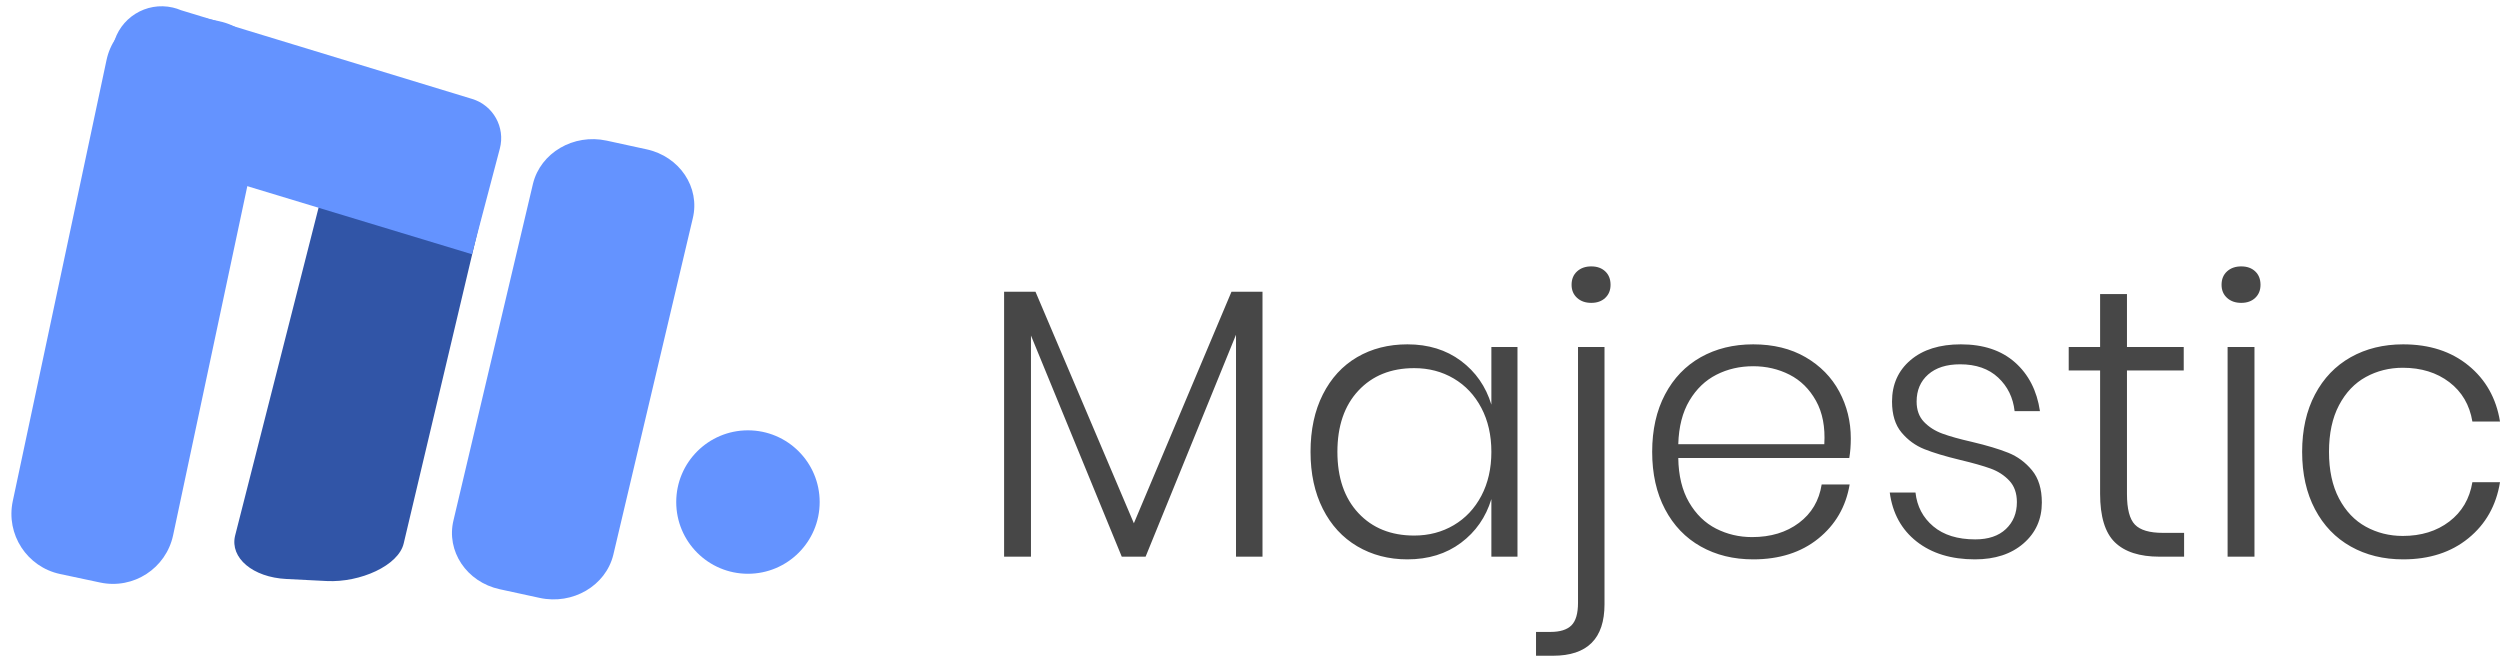
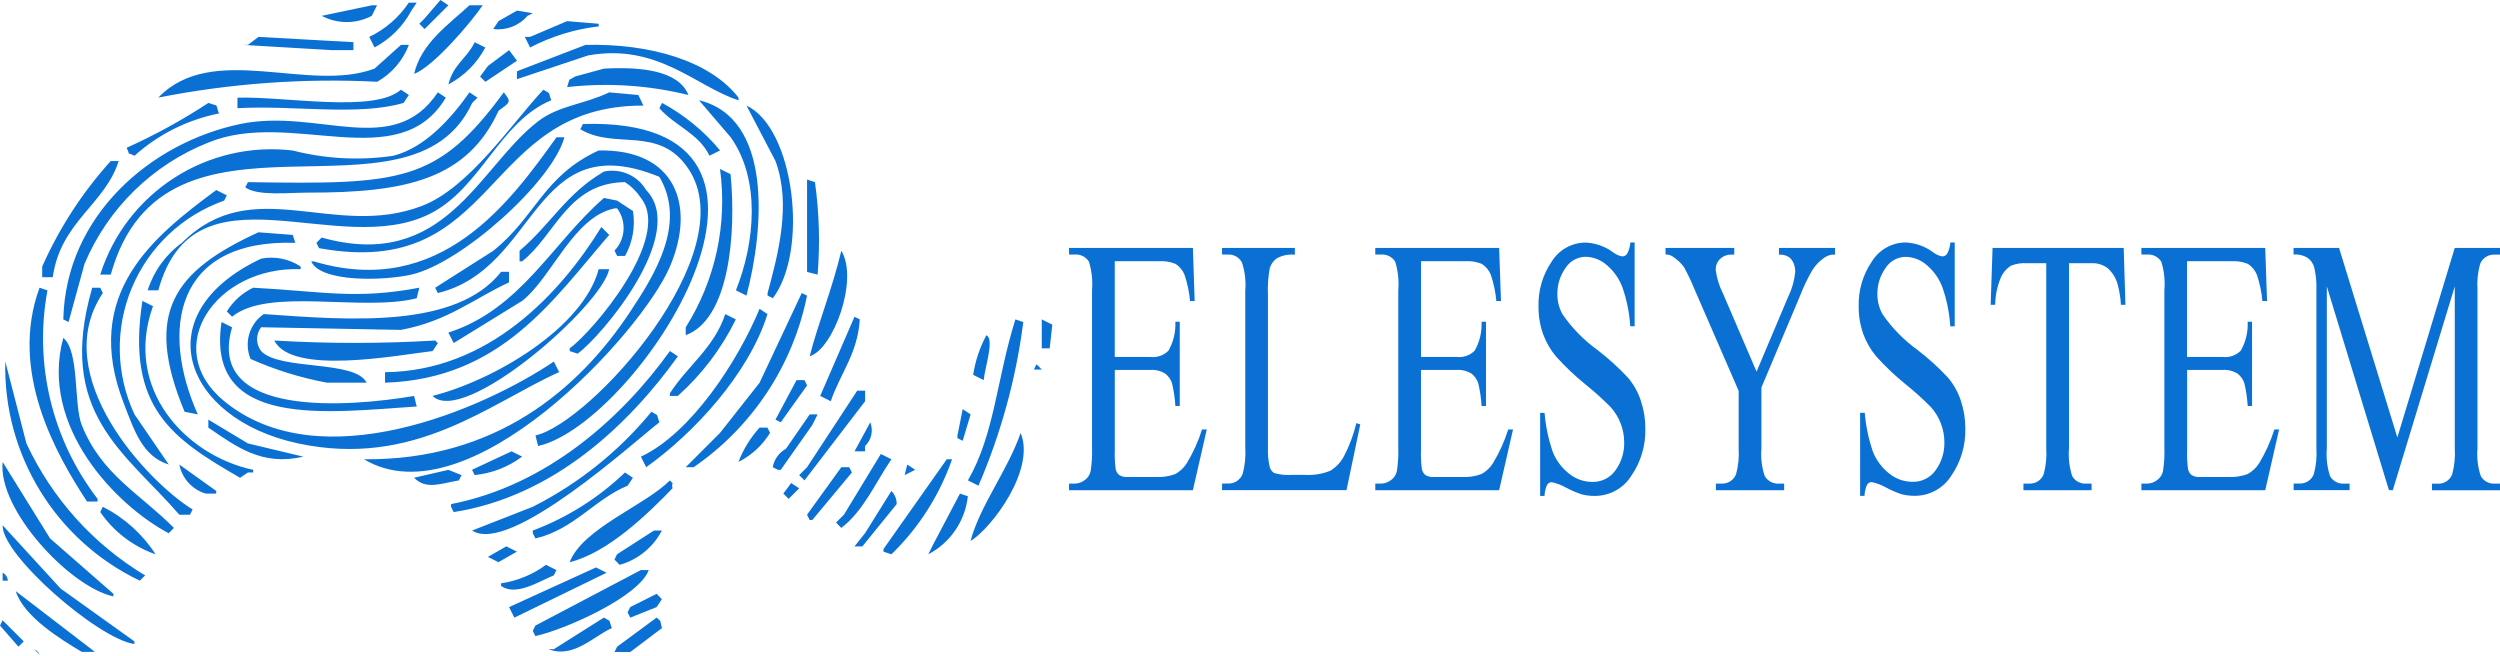
- <svg xmlns="http://www.w3.org/2000/svg" width="122px" height="32px" viewBox="0 0 122 32" version="1.1">
-   <g id="Page-1" stroke="none" stroke-width="1" fill="none" fill-rule="evenodd">
-     <g id="majestic">
-       <path d="M61.61,14.237 L61.61,27.166 L60.317,27.166 L60.317,16.335 L55.905,27.166 L54.742,27.166 L50.311,16.373 L50.311,27.166 L49,27.166 L49,14.237 L50.532,14.237 L55.333,25.536 L60.096,14.237 L61.61,14.237 Z M68.681,16.804 C69.702,16.804 70.573,17.072 71.293,17.609 C72.013,18.147 72.509,18.859 72.779,19.746 L72.779,16.935 L74.053,16.935 L74.053,27.166 L72.779,27.166 L72.779,24.355 C72.509,25.242 72.013,25.954 71.293,26.491 C70.573,27.028 69.702,27.297 68.681,27.297 C67.77,27.297 66.955,27.084 66.235,26.66 C65.515,26.235 64.955,25.626 64.555,24.833 C64.154,24.04 63.954,23.112 63.954,22.05 C63.954,20.976 64.154,20.042 64.555,19.249 C64.955,18.456 65.511,17.85 66.225,17.431 C66.939,17.013 67.758,16.804 68.681,16.804 Z M69.013,17.965 C67.881,17.965 66.973,18.331 66.29,19.062 C65.607,19.792 65.265,20.789 65.265,22.05 C65.265,23.312 65.607,24.308 66.29,25.039 C66.973,25.77 67.881,26.135 69.013,26.135 C69.727,26.135 70.37,25.966 70.942,25.629 C71.515,25.292 71.964,24.814 72.29,24.196 C72.616,23.577 72.779,22.862 72.779,22.05 C72.779,21.238 72.616,20.523 72.29,19.905 C71.964,19.286 71.515,18.809 70.942,18.471 C70.37,18.134 69.727,17.965 69.013,17.965 Z M77.654,14.78 C77.37,14.78 77.14,14.699 76.961,14.536 C76.783,14.374 76.693,14.162 76.693,13.899 C76.693,13.625 76.783,13.406 76.961,13.244 C77.14,13.081 77.37,13 77.654,13 C77.937,13 78.164,13.081 78.337,13.244 C78.509,13.406 78.595,13.625 78.595,13.899 C78.595,14.162 78.509,14.374 78.337,14.536 C78.164,14.699 77.937,14.78 77.654,14.78 Z M74.958,30.838 L75.66,30.838 C76.127,30.838 76.469,30.732 76.684,30.52 C76.9,30.307 77.007,29.939 77.007,29.414 L77.007,16.935 L78.3,16.935 L78.3,29.489 C78.3,31.163 77.463,32 75.789,32 L74.958,32 L74.958,30.838 Z M85.5,26.21 C86.411,26.21 87.174,25.979 87.789,25.517 C88.405,25.055 88.774,24.43 88.897,23.643 L90.263,23.643 C90.079,24.73 89.568,25.61 88.731,26.285 C87.894,26.96 86.835,27.297 85.555,27.297 C84.595,27.297 83.743,27.088 82.998,26.669 C82.254,26.251 81.672,25.645 81.254,24.852 C80.835,24.058 80.626,23.125 80.626,22.05 C80.626,20.976 80.835,20.042 81.254,19.249 C81.672,18.456 82.254,17.85 82.998,17.431 C83.743,17.013 84.595,16.804 85.555,16.804 C86.54,16.804 87.392,17.013 88.112,17.431 C88.832,17.85 89.38,18.409 89.756,19.108 C90.131,19.808 90.319,20.57 90.319,21.394 C90.319,21.744 90.294,22.063 90.245,22.35 L81.9,22.35 C81.912,23.212 82.088,23.933 82.426,24.514 C82.765,25.095 83.205,25.523 83.746,25.798 C84.288,26.073 84.872,26.21 85.5,26.21 Z M85.555,17.872 C84.903,17.872 84.306,18.009 83.765,18.284 C83.223,18.559 82.783,18.98 82.444,19.549 C82.106,20.117 81.924,20.826 81.9,21.676 L89.026,21.676 C89.076,20.839 88.94,20.133 88.62,19.558 C88.3,18.984 87.869,18.559 87.328,18.284 C86.786,18.009 86.195,17.872 85.555,17.872 Z M95.691,16.804 C96.787,16.804 97.667,17.097 98.331,17.684 C98.996,18.272 99.402,19.065 99.55,20.064 L98.313,20.064 C98.239,19.402 97.971,18.856 97.51,18.425 C97.048,17.994 96.43,17.778 95.654,17.778 C94.99,17.778 94.47,17.944 94.094,18.275 C93.719,18.606 93.531,19.046 93.531,19.596 C93.531,20.008 93.651,20.339 93.891,20.589 C94.131,20.839 94.43,21.029 94.787,21.16 C95.143,21.291 95.624,21.426 96.227,21.563 C96.965,21.738 97.559,21.916 98.008,22.097 C98.457,22.278 98.842,22.562 99.162,22.95 C99.482,23.337 99.642,23.862 99.642,24.524 C99.642,25.336 99.344,26.001 98.747,26.519 C98.15,27.038 97.359,27.297 96.374,27.297 C95.217,27.297 94.27,27.006 93.531,26.426 C92.793,25.845 92.356,25.048 92.22,24.036 L93.476,24.036 C93.55,24.711 93.839,25.261 94.343,25.685 C94.848,26.11 95.531,26.322 96.393,26.322 C97.033,26.322 97.531,26.154 97.888,25.817 C98.245,25.479 98.424,25.042 98.424,24.505 C98.424,24.068 98.301,23.718 98.054,23.456 C97.808,23.193 97.504,22.997 97.14,22.865 C96.777,22.734 96.282,22.594 95.654,22.444 C94.928,22.269 94.347,22.094 93.91,21.919 C93.473,21.744 93.1,21.473 92.793,21.104 C92.485,20.736 92.331,20.233 92.331,19.596 C92.331,18.759 92.633,18.084 93.236,17.572 C93.839,17.06 94.657,16.804 95.691,16.804 Z M106.584,26.004 L106.584,27.166 L105.384,27.166 C104.412,27.166 103.685,26.931 103.205,26.463 C102.725,25.995 102.485,25.204 102.485,24.093 L102.485,18.078 L100.953,18.078 L100.953,16.935 L102.485,16.935 L102.485,14.349 L103.796,14.349 L103.796,16.935 L106.566,16.935 L106.566,18.078 L103.796,18.078 L103.796,24.111 C103.796,24.836 103.925,25.333 104.184,25.601 C104.442,25.87 104.898,26.004 105.55,26.004 L106.584,26.004 Z M108.412,13.899 C108.412,13.625 108.501,13.406 108.679,13.244 C108.858,13.081 109.089,13 109.372,13 C109.655,13 109.883,13.081 110.055,13.244 C110.227,13.406 110.313,13.625 110.313,13.899 C110.313,14.162 110.227,14.374 110.055,14.536 C109.883,14.699 109.655,14.78 109.372,14.78 C109.089,14.78 108.858,14.699 108.679,14.536 C108.501,14.374 108.412,14.162 108.412,13.899 Z M110.018,16.935 L110.018,27.166 L108.707,27.166 L108.707,16.935 L110.018,16.935 Z M117.274,16.804 C118.554,16.804 119.615,17.147 120.458,17.834 C121.302,18.521 121.815,19.433 122,20.57 L120.652,20.57 C120.517,19.758 120.141,19.118 119.526,18.649 C118.911,18.181 118.154,17.947 117.255,17.947 C116.603,17.947 116.003,18.097 115.455,18.396 C114.907,18.696 114.47,19.155 114.144,19.774 C113.818,20.392 113.655,21.151 113.655,22.05 C113.655,22.95 113.818,23.709 114.144,24.327 C114.47,24.945 114.907,25.404 115.455,25.704 C116.003,26.004 116.603,26.154 117.255,26.154 C118.154,26.154 118.911,25.92 119.526,25.451 C120.141,24.983 120.517,24.343 120.652,23.531 L122,23.531 C121.815,24.667 121.302,25.579 120.458,26.266 C119.615,26.953 118.554,27.297 117.274,27.297 C116.314,27.297 115.461,27.088 114.717,26.669 C113.972,26.251 113.39,25.645 112.972,24.852 C112.553,24.058 112.344,23.125 112.344,22.05 C112.344,20.976 112.553,20.042 112.972,19.249 C113.39,18.456 113.972,17.85 114.717,17.431 C115.461,17.013 116.314,16.804 117.274,16.804 Z" id="Majestic" fill="#474747" />
-       <g id="Group-5">
-         <rect id="Rectangle" fill="#6493FF" transform="translate(6.823354, 14.52571) rotate(12) translate(-6.823354, -14.52571) " x="2.823" y="0.526" width="8" height="28" rx="3" />
-         <path d="M20.692,5.628 L22.649,5.898 C24.269,6.122 25.304,7.158 24.959,8.212 L18.854,26.646 C18.509,27.7 16.575,28.371 14.954,28.147 L12.998,27.876 C11.377,27.652 10.343,26.616 10.687,25.562 L17.134,7.13 C17.479,6.077 19.072,5.404 20.692,5.628 Z" id="Rectangle-Copy" fill="#3155A7" transform="translate(17.82335, 16.88733) rotate(-5) translate(-17.82335, -16.88733) " />
-         <path d="M29.41,6.836 L31.366,7.226 C32.987,7.548 34.021,9.041 33.677,10.559 L30.087,27.04 C29.742,28.558 28.149,29.527 26.529,29.204 L24.572,28.815 C22.952,28.492 21.917,27 22.262,25.482 L25.852,9.001 C26.196,7.483 27.789,6.514 29.41,6.836 Z" id="Rectangle-Copy-2" fill="#6493FF" transform="translate(27.96918, 18.02023) rotate(1) translate(-27.96918, -18.02023) " />
-         <path d="M8.833,0.498 L23.041,4.828 C24.07,5.142 24.666,6.212 24.392,7.252 L23.032,12.407 L4.471,6.783 L5.533,2.18 C5.834,0.879 7.132,0.068 8.433,0.368 C8.57,0.4 8.704,0.443 8.833,0.498 Z" id="Path-2" fill="#6493FF" />
-         <circle id="Oval" fill="#6493FF" cx="36.5" cy="24.5" r="3.5" />
-       </g>
-     </g>
-   </g>
+ <svg xmlns="http://www.w3.org/2000/svg" width="122" height="32" viewBox="0 0 122 32">
+   <defs>
+     <style>
+       .cls-1 {
+         fill: #0b70d4;
+         fill-rule: evenodd;
+       }
+     </style>
+   </defs>
+   <path id="大象_1" data-name="大象 1" class="cls-1" d="M21.494,0L21.88,0.258,20.721,1.417,20.464,1.16,20.721,0.9Zm-1.544.129h0.386l-0.258.386a4.354,4.354,0,0,1-1.8,1.8L18.019,1.8A4.793,4.793,0,0,0,19.949.129Zm-1.8.129H18.4l-0.257.515a2.607,2.607,0,0,1-2.445,0Zm4.762,0h0.643c-0.564.832-2.4,2.993-3.346,3.349C20.551,2.1,21.933,1.166,22.909.258Zm2.317,0.258L26,0.644l-0.257.129a1.887,1.887,0,0,1-1.673.644l0.257-.386Zm2.445,0.515L29.216,1.16V1.288a9.581,9.581,0,0,0-3.346,1.03L25.612,1.8H25.87ZM12.613,1.8l4.633,0.258V2.448h-1.03L11.841,2.19H12.1ZM23.167,2.061l0.515,0.258a4.308,4.308,0,0,1-1.8,1.8C22.119,3.144,22.771,2.864,23.167,2.061Zm-3.6.129h0.386a3.5,3.5,0,0,1-1.544,1.8,43.685,43.685,0,0,0-10.683.773c2.648-2.754,7.34-.2,10.554-1.417Zm9.009,0c3.188-.076,6.092.8,7.465,2.576V4.895C33.97,4.23,32.1,2.094,28.7,2.705L25.226,3.864V3.478Zm-3.732.258,0.386,0.515-1.544,1.03-0.257-.258L23.81,3.22Zm4.633,0.9c1.771-.093,3.631.075,4.119,1.288a16.856,16.856,0,0,0-5.921-.386c0.17-.493,0-0.268.386-0.515Zm-9.91,1.03,0.386,0.258-0.257.386c-2.225.655-5.411,0.1-8.108,0.258V4.766C13.966,4.7,18.251,5.524,19.563,4.38Zm6.95,0c0.389,0.249.208,0.026,0.386,0.515-2.523,1.035-3.427,4.284-5.92,5.539-4.5,2.266-11.5-2.68-13.257,3.735H7.207a4.546,4.546,0,0,1,1.673-2.319c3.474-3.463,7.4-.148,11.712-1.8C22.883,9.167,24.914,6.1,26.513,4.38Zm-5.148.129,0.386,0.258c-2.292,3.856-7.562.531-11.583,2.19a10.921,10.921,0,0,0-6.049,5.925L3.346,15.715l-0.257-.129C3.2,10.5,7.387,6.961,11.712,6.054,15.526,5.254,19.185,7.775,21.365,4.509Zm1.545,0L23.3,4.766l-0.257.258C20.027,11.548,8.023,4.012,5.405,13.4H4.891a8.77,8.77,0,0,1,9.4-6.054,12.457,12.457,0,0,0,4.891.258C20.769,7.212,22.073,5.7,22.909,4.509Zm1.673,0c0.376,0.489.319,0.466-.257,0.9C22.79,8.757,19.8,9.405,15.058,9.4c-1,0-2.5.176-3.089-.258L12.1,8.888C19.568,9.006,21.342,8.924,24.583,4.509Zm5.148,0,1.416,0.129L31.4,5.153c-7.947-.031-7,8.578-15.831,6.956l-0.129-.258,0.257-.258c6.044,1.685,7.65-3.426,10.554-5.667C27.265,5.146,28.453,5.11,29.731,4.509Zm4.376,0.386c3.592,0.862,3.185,6.232,2.317,9.532l-0.515-.258c0.945-2.356,1.2-5.433-.258-7.471Zm-23.939.129c0.541,0.2.315-.024,0.515,0.515A8.694,8.694,0,0,0,6.564,7.6C6.1,7.37,6.411,7.668,6.178,7.213A28.881,28.881,0,0,0,10.168,5.024Zm22.137,0a9.655,9.655,0,0,1,2.831,2.319L34.622,7.6c-0.528-1.1-1.691-1.455-2.445-2.319Zm4.119,0.129c2.341,1.1,3.048,7.087,1.287,9.4l-0.257-.129V14.3c0.5-1.851,1.173-4.315.386-6.44Zm-7.98.9c12.524-.385,2.672,14.628-2.188,15.714l-0.129-.515c2.674-.6,10.209-8.905,7.465-13.01-1.435-2.147-3.565-.908-5.277-1.932ZM27.157,6.7h0.386c-0.591,2.176-5.033,6.146-7.465,6.7-1.363.309-4.431,0.387-4.891-.644h0.129C21.517,14.612,24.938,9.784,27.157,6.7Zm2.059,0.644c3.683-.081,4.776,2.612,3.475,5.668-1.381,3.245-9.843,12.446-14.93,9.4,6.377,0.063,10.46-3.364,13-7.213,1.118-1.694,2.783-4.257,1.416-6.569C25.967,6.084,26.3,13.112,21.365,14.3l-0.129-.258,2.831-1.8C26.147,10.584,26.5,8.591,29.216,7.342Zm-23.81.515H5.792c-0.677,2.132-2.83,2.95-3.218,5.667H2.059V13.01A19.411,19.411,0,0,1,5.405,7.858ZM35.136,8.244L35.651,8.5c0.284,2.885-.056,7.079-2.188,7.857V15.972A11.545,11.545,0,0,0,35.136,8.244Zm-5.663.129a1.923,1.923,0,0,1,2.059.9c2.061,2.126-2.172,7.14-3.346,7.986L27.8,17.132V17c1.111-.8,5.025-5.4,3.475-7.342A2.637,2.637,0,0,0,30.5,8.888c-2.795.035-3.4,2.591-5.019,3.864H25.355V12.237C26.877,10.947,27.638,9.438,29.473,8.373Zm9.91,0.386L39.77,8.888A20.567,20.567,0,0,1,39.9,13.4l-0.515-.129V8.759Zm-28.83.515,0.515,0.258L10.94,9.79A7.631,7.631,0,0,0,6.564,20.223L8.237,22.67c-1.3-.4-1.7-1.712-2.188-2.963C3.953,14.319,7.513,11.527,10.554,9.274Zm18.92,0.386L30.117,9.79,30.889,10.3a3.391,3.391,0,0,1-.386,2.19H30.117l-0.129-.258a1.6,1.6,0,0,0,.129-2.061H29.988c-2,.408-3.052,3.358-4.5,4.508l-3.346,2.061L21.88,16.23C25.411,15.1,26.965,11.833,29.473,9.661Zm-0.129,1.417,0.386,0.386c-2.747,3.171-5.276,7.027-10.94,7.213V18.162C23.841,18.117,27.351,14.324,29.345,11.078Zm-16.732.258,1.673,0.129,0.129,0.386c-5.908-.193-6.592,4.278-4.762,8.372l-0.644-.129C6.984,15.24,8.507,13.219,12.613,11.335Zm28.444,0.9c0.859,1.4-.384,4.8-1.544,5.152C39.912,15.81,40.61,14.115,41.057,12.237Zm-28.315.386a2.6,2.6,0,0,1,1.931.386v0.129c-4.139-.149-6.88,3.852-3.732,6.44,4.681,3.848,12.622.4,16.088-1.932l0.257,0.515c-3.395,1.527-7.053,4.7-12.742,3.478C8.931,20.438,7.063,15.3,12.742,12.623Zm16.474,0.515h0.515c-0.369,1.811-7.112,7.694-8.623,6.183C24.078,18.576,28.448,16.018,29.216,13.139Zm-4.762.129H24.84v0.515c-1.7.785-3,1.9-5.277,2.319l-6.821-.129a0.954,0.954,0,0,0,0,1.159c0.882,0.964,4.594.427,5.148,1.546H15.959a16.525,16.525,0,0,1-3.732-1.159,1.815,1.815,0,0,1,.644-2.19C17.109,15.631,22.268,16.036,24.454,13.267ZM1.93,14.04l0.386,0.129A12.854,12.854,0,0,0,4.762,24.345v0.129H4.247C2.724,22.153.432,18.116,1.93,14.04Zm2.574,0H4.891L5.019,14.3C2.3,18.348,7.271,23.57,9.4,24.86l-0.129.258H8.752C6.084,22.044,2.729,20.151,4.5,14.04Zm7.851,0c3.449,0.184,5.008.586,8.108,0l-0.129.515c-2.683.675-7.219-.558-9.009,0.9L11.069,15.2A3.057,3.057,0,0,1,12.356,14.04ZM39.126,14.3l0.257,0.129A13.362,13.362,0,0,1,33.849,22.8H33.463l1.673-1.674,1.931-2.447ZM6.95,14.684l0.515,0.258c-1.449,4.042,1.6,7.287,4.891,7.986v0.129H12.1l-0.386.258C8.43,21.416,6.139,19.91,6.95,14.684Zm30.117,0.386,0.386,0.258c-0.916,2.931-3.619,5.84-5.92,7.471l-0.257-.515C33.727,21.141,36.006,17.623,37.067,15.071Zm-1.673.258,0.515,0.258a12.216,12.216,0,0,1-2.832,3.735H32.691V19.193C33.549,17.855,34.837,16.992,35.394,15.328ZM41.7,15.457l0.257,0.129c-0.1,1.664-.951,2.635-1.416,3.993l-0.515-.258Zm7.851,0.129,0.386,0.129A29.685,29.685,0,0,1,47.749,23.7l-0.515-.258C48.534,21.2,48.643,18.472,49.551,15.586Zm1.287,0,0.515,0.258L51.224,17H50.838V15.586Zm-40.027.129,0.515,0.258c-1.308,4.453,5.75,3.884,8.881,3.349l0.129,0.515C16,20.12,10.018,20.963,10.811,15.715Zm37.324,0.644c0.407,0.194-.074,1.556-0.129,2.19l-0.515-.258A5.963,5.963,0,0,1,48.136,16.359Zm-45.047.129c0.8,0.65.5,3.241,0.9,4.251,0.967,2.427,2.842,3.348,4.5,5.024l-0.257.258C5.721,24.7,1.9,20.837,3.089,16.488Zm10.3,0.129a65.974,65.974,0,0,0,7.851,0l0.129,0.129-0.257.386C19.359,17.335,14.244,18.327,13.385,16.616Zm19.306,0.515,0.386,0.258c-2.4,3.343-6.07,6.838-10.94,7.6l-0.129-.258V24.6C26.652,23.7,30.331,20.421,32.691,17.132Zm-32.434.515,1.03,3.993a14.775,14.775,0,0,0,5.792,6.44l-0.257.258A11.55,11.55,0,0,1,.257,17.647Zm50.324,0.129,0.257,0.258H50.452Zm-11.712.773h0.386l0.129,0.258-1.287,1.8-0.257-.129Zm2.96,0.515h0.386v0.515l-2.96,3.864L39,23.186l0.386-.387Zm5.148,0.9,0.386,0.258-0.386,1.288-0.257-.129V21.254Zm-15.187.129c0.389,0.249.208,0.026,0.386,0.515-1.216.931-7.31,6.5-9.138,5.281L26,24.731A18,18,0,0,0,31.79,20.094Zm7.722,0.129H39.9l-0.257.515L38.1,22.928H37.968L37.71,22.8a1.279,1.279,0,0,1,.644-0.9Zm-29.345.258L12.1,21.64l2.7,0.644c-2.018.482-3.308-.514-4.633-1.417V20.481Zm32.3,0.129a1.06,1.06,0,0,1-.257,1.159v0.258H41.7Zm-5.406.258h0.386l0.129,0.258a3.812,3.812,0,0,1-1.544,1.417A5.426,5.426,0,0,1,37.067,20.867Zm12.742,0.258c0.744,1.779-1.4,4.634-2.445,5.281C47.828,24.656,49.157,22.991,49.809,21.125Zm-24.84.9,0.515,0.258a4.631,4.631,0,0,1-2.317.9l-0.129-.258Zm18.019,0.129L43.5,22.413c-0.771,1.13-1.364,2.529-2.445,3.349L40.8,25.5l0.386-.386Zm3.218,0.258h0.257A11.886,11.886,0,0,1,43.5,27.05l-0.386-.129V26.792Zm-46.076.129,2.317,3.735,3.089,2.7v0.129C3.4,28.64-.117,24.862.129,22.542ZM8.752,22.67l1.8,1.288v0.129H10.039A1.844,1.844,0,0,1,8.752,22.67Zm35.523,0,0.386,0.258-0.515.258Zm-3.218.129h0.386l0.129,0.258-1.931,2.319H39.512l-0.129-.258Zm-19.177.129,0.643,0.258-0.129.258c-0.88.147-1.59,0.473-2.188-.129ZM30.5,23.057l0.386,0.258-0.257.386c-1.634.676-2.61,2.131-4.5,2.576L26,26.019V25.891A13.218,13.218,0,0,0,30.5,23.057Zm2.188,0.386c0.273,0.3.057-.015,0.129,0.386-1.2,1.25-3.159,3.148-5.02,3.607C28.439,25.778,31.464,24.681,32.691,23.443Zm5.921,0.129L39,23.83l-0.515.515-0.258-.258ZM43.5,23.958a0.879,0.879,0,0,1,.257.644l-1.673,2.061H41.7l0.515-.644Zm3.346,0.129,0.386,0.129A3.643,3.643,0,0,1,45.3,27.05l0.257-.515Zm-41.829.644A6.63,6.63,0,0,1,7.593,27.05a5.443,5.443,0,0,1-2.7-2.061Zm-4.891.9L2.96,28.724l3.6,2.576v0.129C4.795,31.185.069,27.076,0.129,25.633Zm31.79,0.258H32.3a3.342,3.342,0,0,1-2.059,1.675l-0.257-.258,0.129-.258Zm-7.207.773,0.515,0.258-0.9.515-0.515-.258Zm1.931,0.9,0.515,0.258-0.129.258c-0.733.3-1.85,1.033-2.574,0.515V28.467A4.908,4.908,0,0,0,26.642,27.565Zm2.445,0.129L29.6,27.951l-4.5,2.19-0.257-.515Zm2.188,0.129h0.386c-0.468,1.3-4.1,2.911-5.534,3.22L26,30.785l0.129-.258Zm-31.147.129a0.462,0.462,0,0,1,.257.386H0.129V27.951Zm0.644,0.9,3.861,2.962H3.99C2.956,31.194,1.155,30.087.772,28.853Zm31.275,0.129L32.3,29.24l-0.257.386-1.287.515-0.129-.258,0.129-.258Zm-2.574,1.159c0.39,0.249.208,0.026,0.386,0.515-0.876.381-1.872,1.5-3.089,1.03h0.257Zm2.574,0c0.266,0.253.133,0.048,0.257,0.515L30.76,31.816H29.988l0.129-.258ZM0.129,30.27l1.03,1.03L0.9,31.558,0,30.528Zm1.544,1.417a0.49,0.49,0,0,1,.257.258Z" />
+   <path id="eleSystem" class="cls-1" d="M56.553,12.748a1.8,1.8,0,0,1,.816.131,1.13,1.13,0,0,1,.437.532,5.641,5.641,0,0,1,.269,1.281H58.3L58.213,12.1H52.169v0.322h0.278a0.744,0.744,0,0,1,.694.349,3.678,3.678,0,0,1,.15,1.386V21.84a6.119,6.119,0,0,1-.066,1.142,0.707,0.707,0,0,1-.252.418,0.826,0.826,0,0,1-.526.2H52.169v0.322h6.044l0.677-2.963H58.658a7.5,7.5,0,0,1-.734,1.63,1.511,1.511,0,0,1-.578.549,2.454,2.454,0,0,1-.966.139h-1.33a0.7,0.7,0,0,1-.44-0.1,0.531,0.531,0,0,1-.162-0.27,5.4,5.4,0,0,1-.046-0.954v-3.9h1.724a1.234,1.234,0,0,1,.729.174,0.964,0.964,0,0,1,.341.479,6.486,6.486,0,0,1,.162,1.107h0.214V15.7H57.357a2.6,2.6,0,0,1-.335,1.412,1.064,1.064,0,0,1-.9.305H54.4V12.748h2.151Zm9.034,9.514a1.852,1.852,0,0,1-.665.71,2.84,2.84,0,0,1-1.267.2H63.083a2.532,2.532,0,0,1-.9-0.087,0.516,0.516,0,0,1-.214-0.27,3.547,3.547,0,0,1-.093-0.994V14.4a5.638,5.638,0,0,1,.093-1.334,0.92,0.92,0,0,1,.344-0.462,1.514,1.514,0,0,1,.876-0.174V12.1H59.636v0.322h0.3a0.731,0.731,0,0,1,.671.383,3.513,3.513,0,0,1,.162,1.386v7.627a4.115,4.115,0,0,1-.121,1.29,0.731,0.731,0,0,1-.711.488h-0.3v0.322h6.073l0.671-3.208-0.191-.061A7,7,0,0,1,65.587,22.262ZM71.5,12.748a1.8,1.8,0,0,1,.816.131,1.13,1.13,0,0,1,.437.532,5.637,5.637,0,0,1,.269,1.281h0.226L73.158,12.1H67.114v0.322h0.278a0.744,0.744,0,0,1,.694.349,3.678,3.678,0,0,1,.15,1.386V21.84a6.116,6.116,0,0,1-.067,1.142,0.706,0.706,0,0,1-.252.418,0.826,0.826,0,0,1-.526.2H67.114v0.322h6.044l0.677-2.963H73.6a7.489,7.489,0,0,1-.735,1.63,1.51,1.51,0,0,1-.578.549,2.454,2.454,0,0,1-.966.139h-1.33a0.7,0.7,0,0,1-.439-0.1,0.531,0.531,0,0,1-.162-0.27,5.4,5.4,0,0,1-.046-0.954v-3.9H71.07a1.234,1.234,0,0,1,.729.174,0.964,0.964,0,0,1,.341.479,6.49,6.49,0,0,1,.162,1.107h0.214V15.7H72.3a2.6,2.6,0,0,1-.335,1.412,1.064,1.064,0,0,1-.9.305H69.346V12.748H71.5Zm8.062-.915a1.391,1.391,0,0,1-.153.545,0.289,0.289,0,0,1-.246.135A1.057,1.057,0,0,1,78.7,12.3a2.429,2.429,0,0,0-1.325-.462,1.947,1.947,0,0,0-1.648.92,3.708,3.708,0,0,0-.648,2.192,3.934,3.934,0,0,0,.22,1.342,3.636,3.636,0,0,0,.645,1.116,12.647,12.647,0,0,0,1.431,1.355,14.6,14.6,0,0,1,1.232,1.111,2.57,2.57,0,0,1,.495.828,2.6,2.6,0,0,1,.159.88,2.246,2.246,0,0,1-.419,1.36,1.339,1.339,0,0,1-1.142.575,1.8,1.8,0,0,1-1.148-.418,2.53,2.53,0,0,1-.778-1.05,7.894,7.894,0,0,1-.4-1.9H75.159v4.053h0.214a1.4,1.4,0,0,1,.124-0.54,0.259,0.259,0,0,1,.228-0.131,2.459,2.459,0,0,1,.714.274,4.958,4.958,0,0,0,.743.318,2.534,2.534,0,0,0,.642.078,2.1,2.1,0,0,0,1.778-.972,3.889,3.889,0,0,0,.691-2.314,4.211,4.211,0,0,0-.217-1.351,3.381,3.381,0,0,0-.619-1.12,12.212,12.212,0,0,0-1.5-1.364,7.139,7.139,0,0,1-1.706-1.743A1.983,1.983,0,0,1,76,14.344a2.12,2.12,0,0,1,.393-1.26,1.179,1.179,0,0,1,.995-0.553,1.605,1.605,0,0,1,1.029.41,2.619,2.619,0,0,1,.766,1.107,7.092,7.092,0,0,1,.373,1.874h0.214V11.833H79.56Zm7.253,0.593a0.823,0.823,0,0,1,.468.109,0.7,0.7,0,0,1,.24.3,1.078,1.078,0,0,1,.084.436,3.558,3.558,0,0,1-.347,1.22L85.72,18.135l-1.637-3.809a3.57,3.57,0,0,1-.353-1.133,0.709,0.709,0,0,1,.228-0.575,0.762,0.762,0,0,1,.5-0.192h0.174V12.1H81.278v0.322a0.551,0.551,0,0,1,.335.087,2.148,2.148,0,0,1,.564.523,11.442,11.442,0,0,1,.518,1.09l2.151,4.951v2.8a3.858,3.858,0,0,1-.127,1.273,0.721,0.721,0,0,1-.706.453H83.736v0.322h3.331V23.6H86.813a0.75,0.75,0,0,1-.694-0.366,3.368,3.368,0,0,1-.162-1.36V18.911l1.891-4.489a8.545,8.545,0,0,1,.584-1.22,1.96,1.96,0,0,1,.526-0.575,0.909,0.909,0,0,1,.44-0.2h0.15V12.1H86.813v0.322Zm8.363-.593a1.389,1.389,0,0,1-.153.545,0.289,0.289,0,0,1-.246.135A1.057,1.057,0,0,1,94.32,12.3,2.429,2.429,0,0,0,93,11.833a1.947,1.947,0,0,0-1.648.92,3.708,3.708,0,0,0-.648,2.192,3.934,3.934,0,0,0,.22,1.342,3.634,3.634,0,0,0,.645,1.116A12.659,12.659,0,0,0,93,18.758a14.621,14.621,0,0,1,1.232,1.111,2.572,2.572,0,0,1,.495.828,2.6,2.6,0,0,1,.159.88,2.246,2.246,0,0,1-.419,1.36,1.339,1.339,0,0,1-1.142.575,1.8,1.8,0,0,1-1.148-.418,2.531,2.531,0,0,1-.778-1.05,7.894,7.894,0,0,1-.4-1.9H90.774v4.053h0.214a1.4,1.4,0,0,1,.124-0.54,0.259,0.259,0,0,1,.228-0.131,2.459,2.459,0,0,1,.714.274,4.958,4.958,0,0,0,.743.318,2.534,2.534,0,0,0,.642.078,2.1,2.1,0,0,0,1.778-.972,3.889,3.889,0,0,0,.691-2.314,4.214,4.214,0,0,0-.217-1.351,3.383,3.383,0,0,0-.619-1.12,12.22,12.22,0,0,0-1.5-1.364,7.139,7.139,0,0,1-1.706-1.743,1.983,1.983,0,0,1-.249-0.985,2.12,2.12,0,0,1,.393-1.26,1.179,1.179,0,0,1,.995-0.553,1.605,1.605,0,0,1,1.029.41,2.619,2.619,0,0,1,.766,1.107,7.1,7.1,0,0,1,.373,1.874H95.39V11.833H95.176Zm2.059,0.27-0.093,2.772h0.22a3.567,3.567,0,0,1,.254-1.273,1.308,1.308,0,0,1,.515-0.636,1.8,1.8,0,0,1,.781-0.122h0.943v9.03a3.858,3.858,0,0,1-.127,1.273,0.721,0.721,0,0,1-.706.453H98.744v0.322h3.326V23.6H101.8a0.735,0.735,0,0,1-.677-0.366,3.488,3.488,0,0,1-.156-1.36v-9.03h1.1a1.214,1.214,0,0,1,.784.24,1.637,1.637,0,0,1,.477.745,4.76,4.76,0,0,1,.173,1.046h0.22L103.637,12.1h-6.4Zm11.648,0.645a1.8,1.8,0,0,1,.815.131,1.127,1.127,0,0,1,.437.532,5.658,5.658,0,0,1,.269,1.281h0.226L110.543,12.1H104.5v0.322h0.277a0.743,0.743,0,0,1,.694.349,3.656,3.656,0,0,1,.151,1.386V21.84a6.041,6.041,0,0,1-.067,1.142,0.706,0.706,0,0,1-.251.418,0.828,0.828,0,0,1-.527.2H104.5v0.322h6.044l0.676-2.963h-0.231a7.512,7.512,0,0,1-.734,1.63,1.507,1.507,0,0,1-.579.549,2.451,2.451,0,0,1-.966.139h-1.33a0.694,0.694,0,0,1-.439-0.1,0.52,0.52,0,0,1-.162-0.27,5.358,5.358,0,0,1-.047-0.954v-3.9h1.724a1.236,1.236,0,0,1,.729.174,0.967,0.967,0,0,1,.341.479,6.475,6.475,0,0,1,.162,1.107H109.9V15.7h-0.214a2.592,2.592,0,0,1-.336,1.412,1.063,1.063,0,0,1-.9.305h-1.724V12.748h2.152Zm7.883,11.174,3.025-9.945v7.9a3.883,3.883,0,0,1-.127,1.273,0.715,0.715,0,0,1-.706.453H118.68v0.322h3.332V23.6H121.74a0.727,0.727,0,0,1-.677-0.366,3.368,3.368,0,0,1-.162-1.36V14.152a3.845,3.845,0,0,1,.128-1.273,0.724,0.724,0,0,1,.711-0.453h0.272V12.1h-2.221l-2.8,9.248L114.146,12.1h-2.221v0.322a1.136,1.136,0,0,1,.7.17,0.866,0.866,0,0,1,.3.423,3.963,3.963,0,0,1,.115,1.133v7.723a3.854,3.854,0,0,1-.127,1.273,0.722,0.722,0,0,1-.706.453h-0.277v0.322h2.73V23.6h-0.278a0.728,0.728,0,0,1-.677-0.366,3.488,3.488,0,0,1-.156-1.36v-7.9l3.031,9.945h0.191Z" />
</svg>
